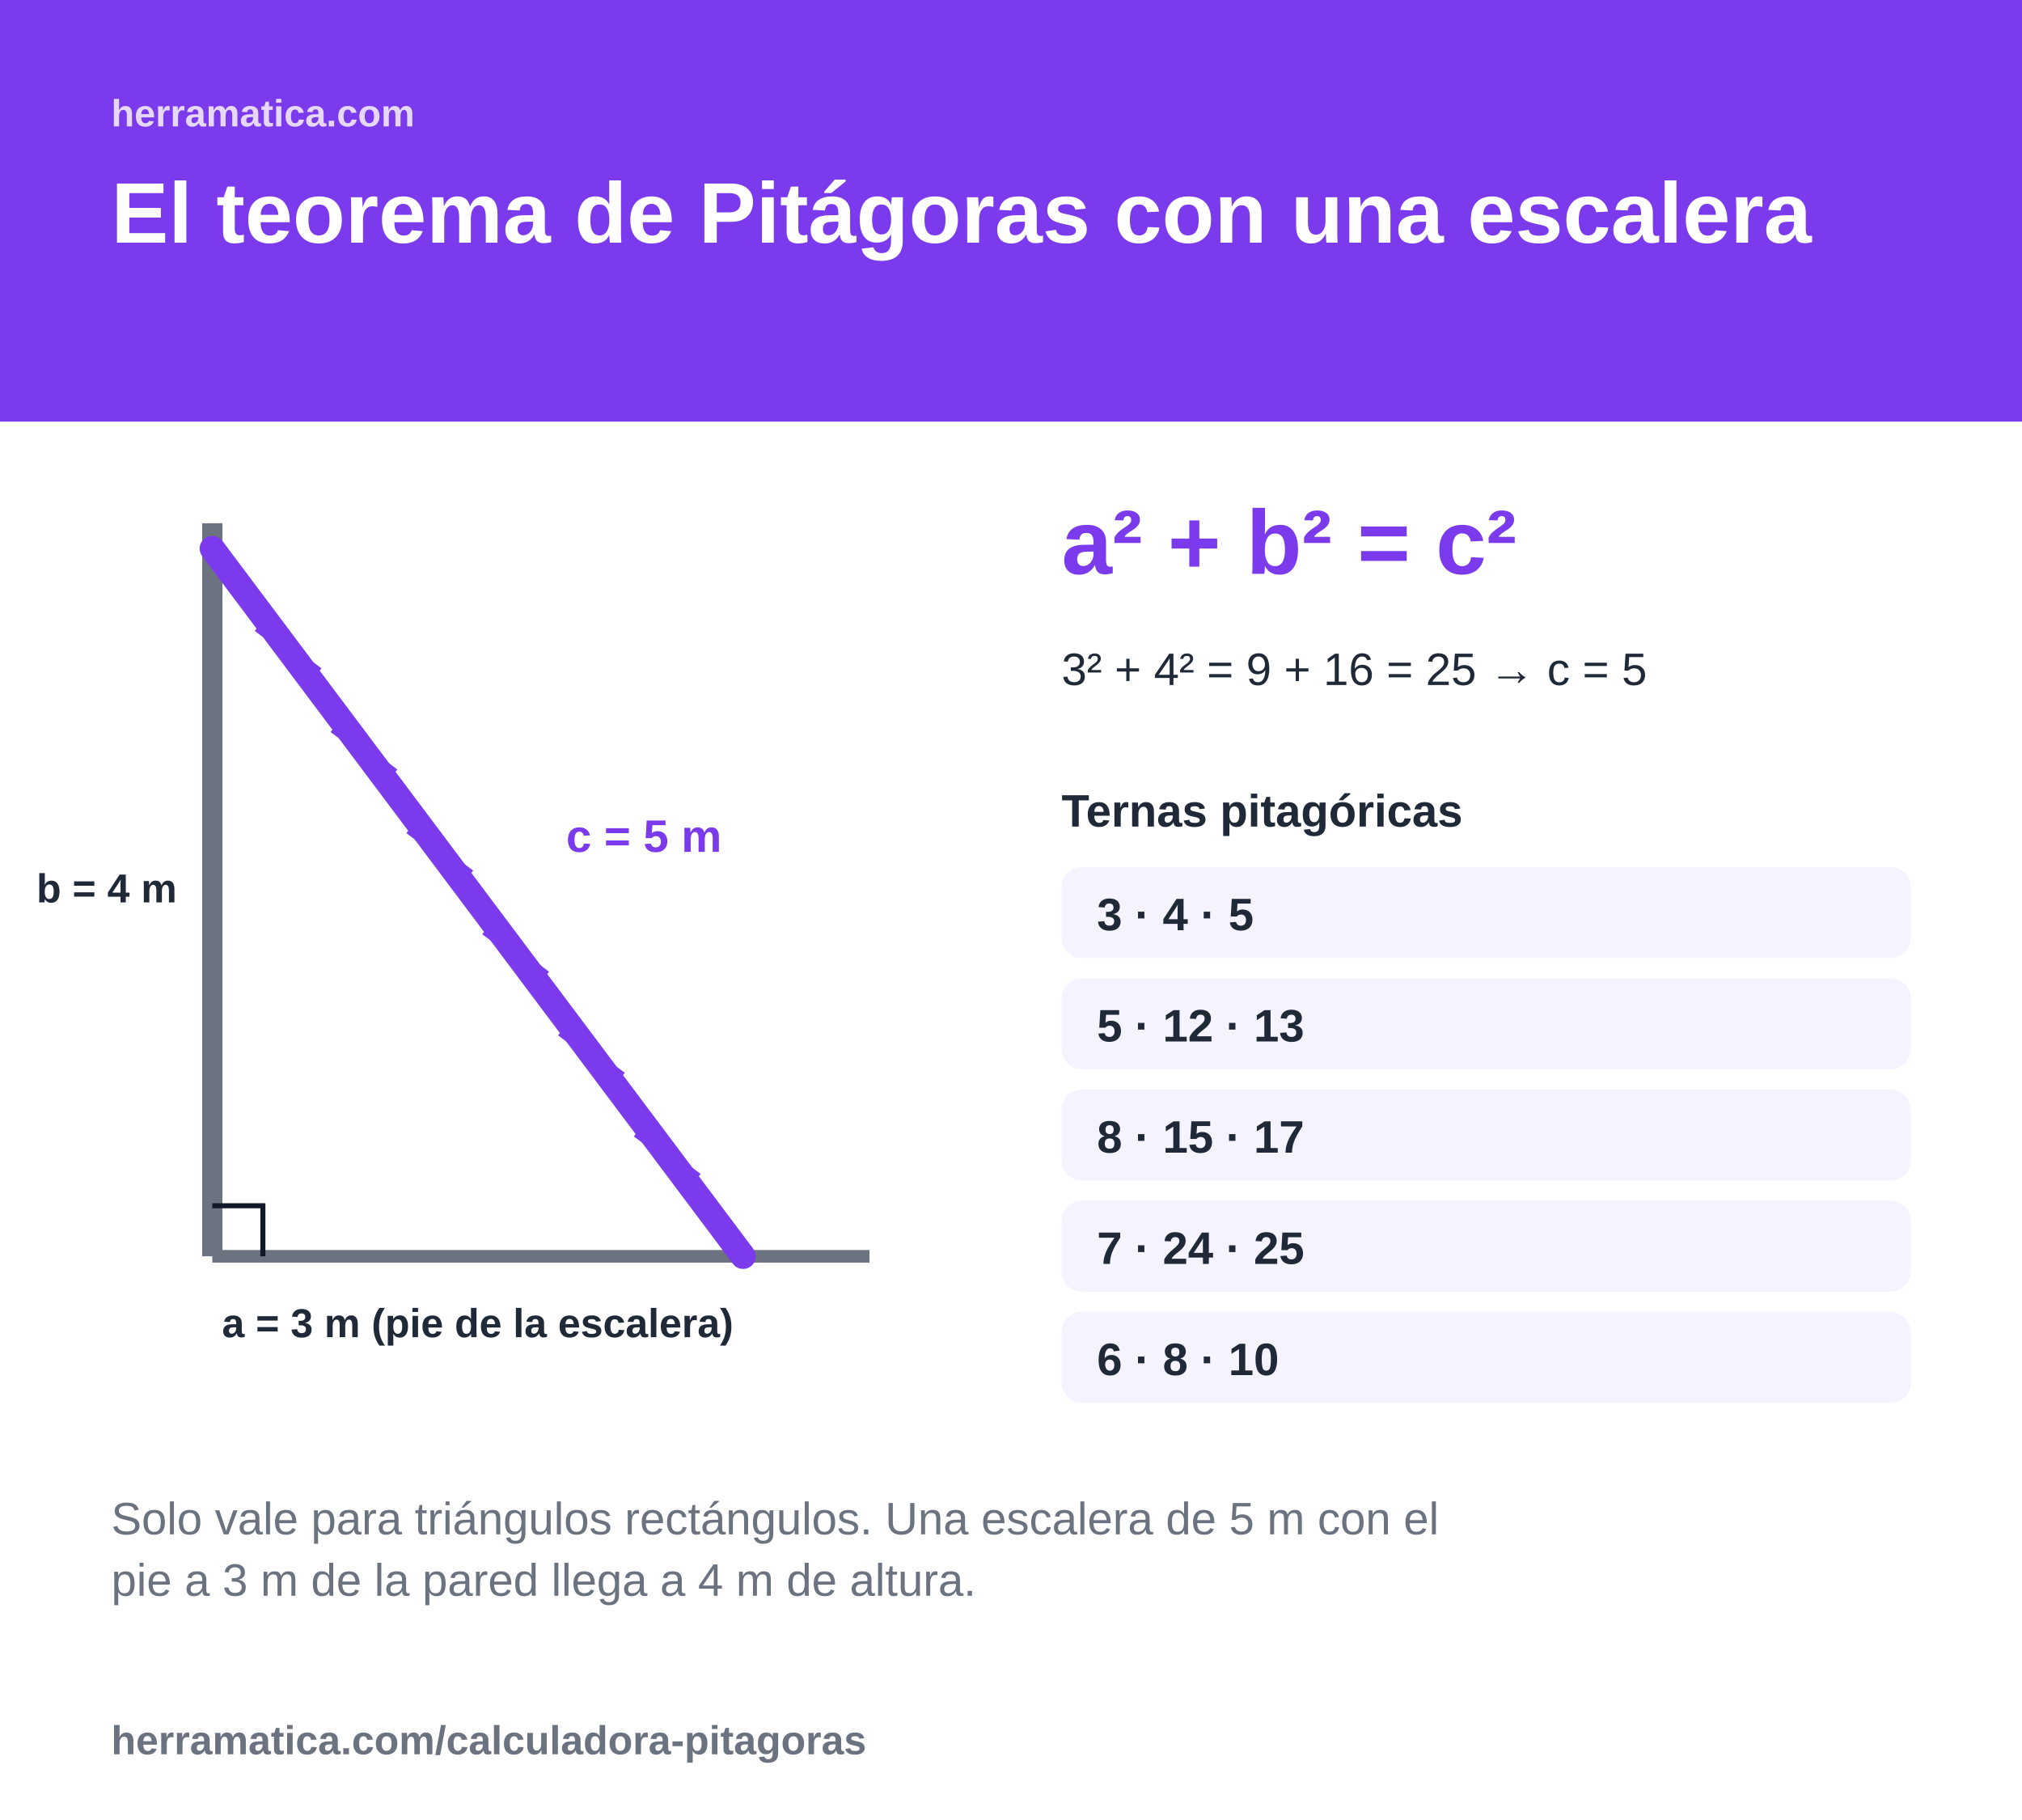
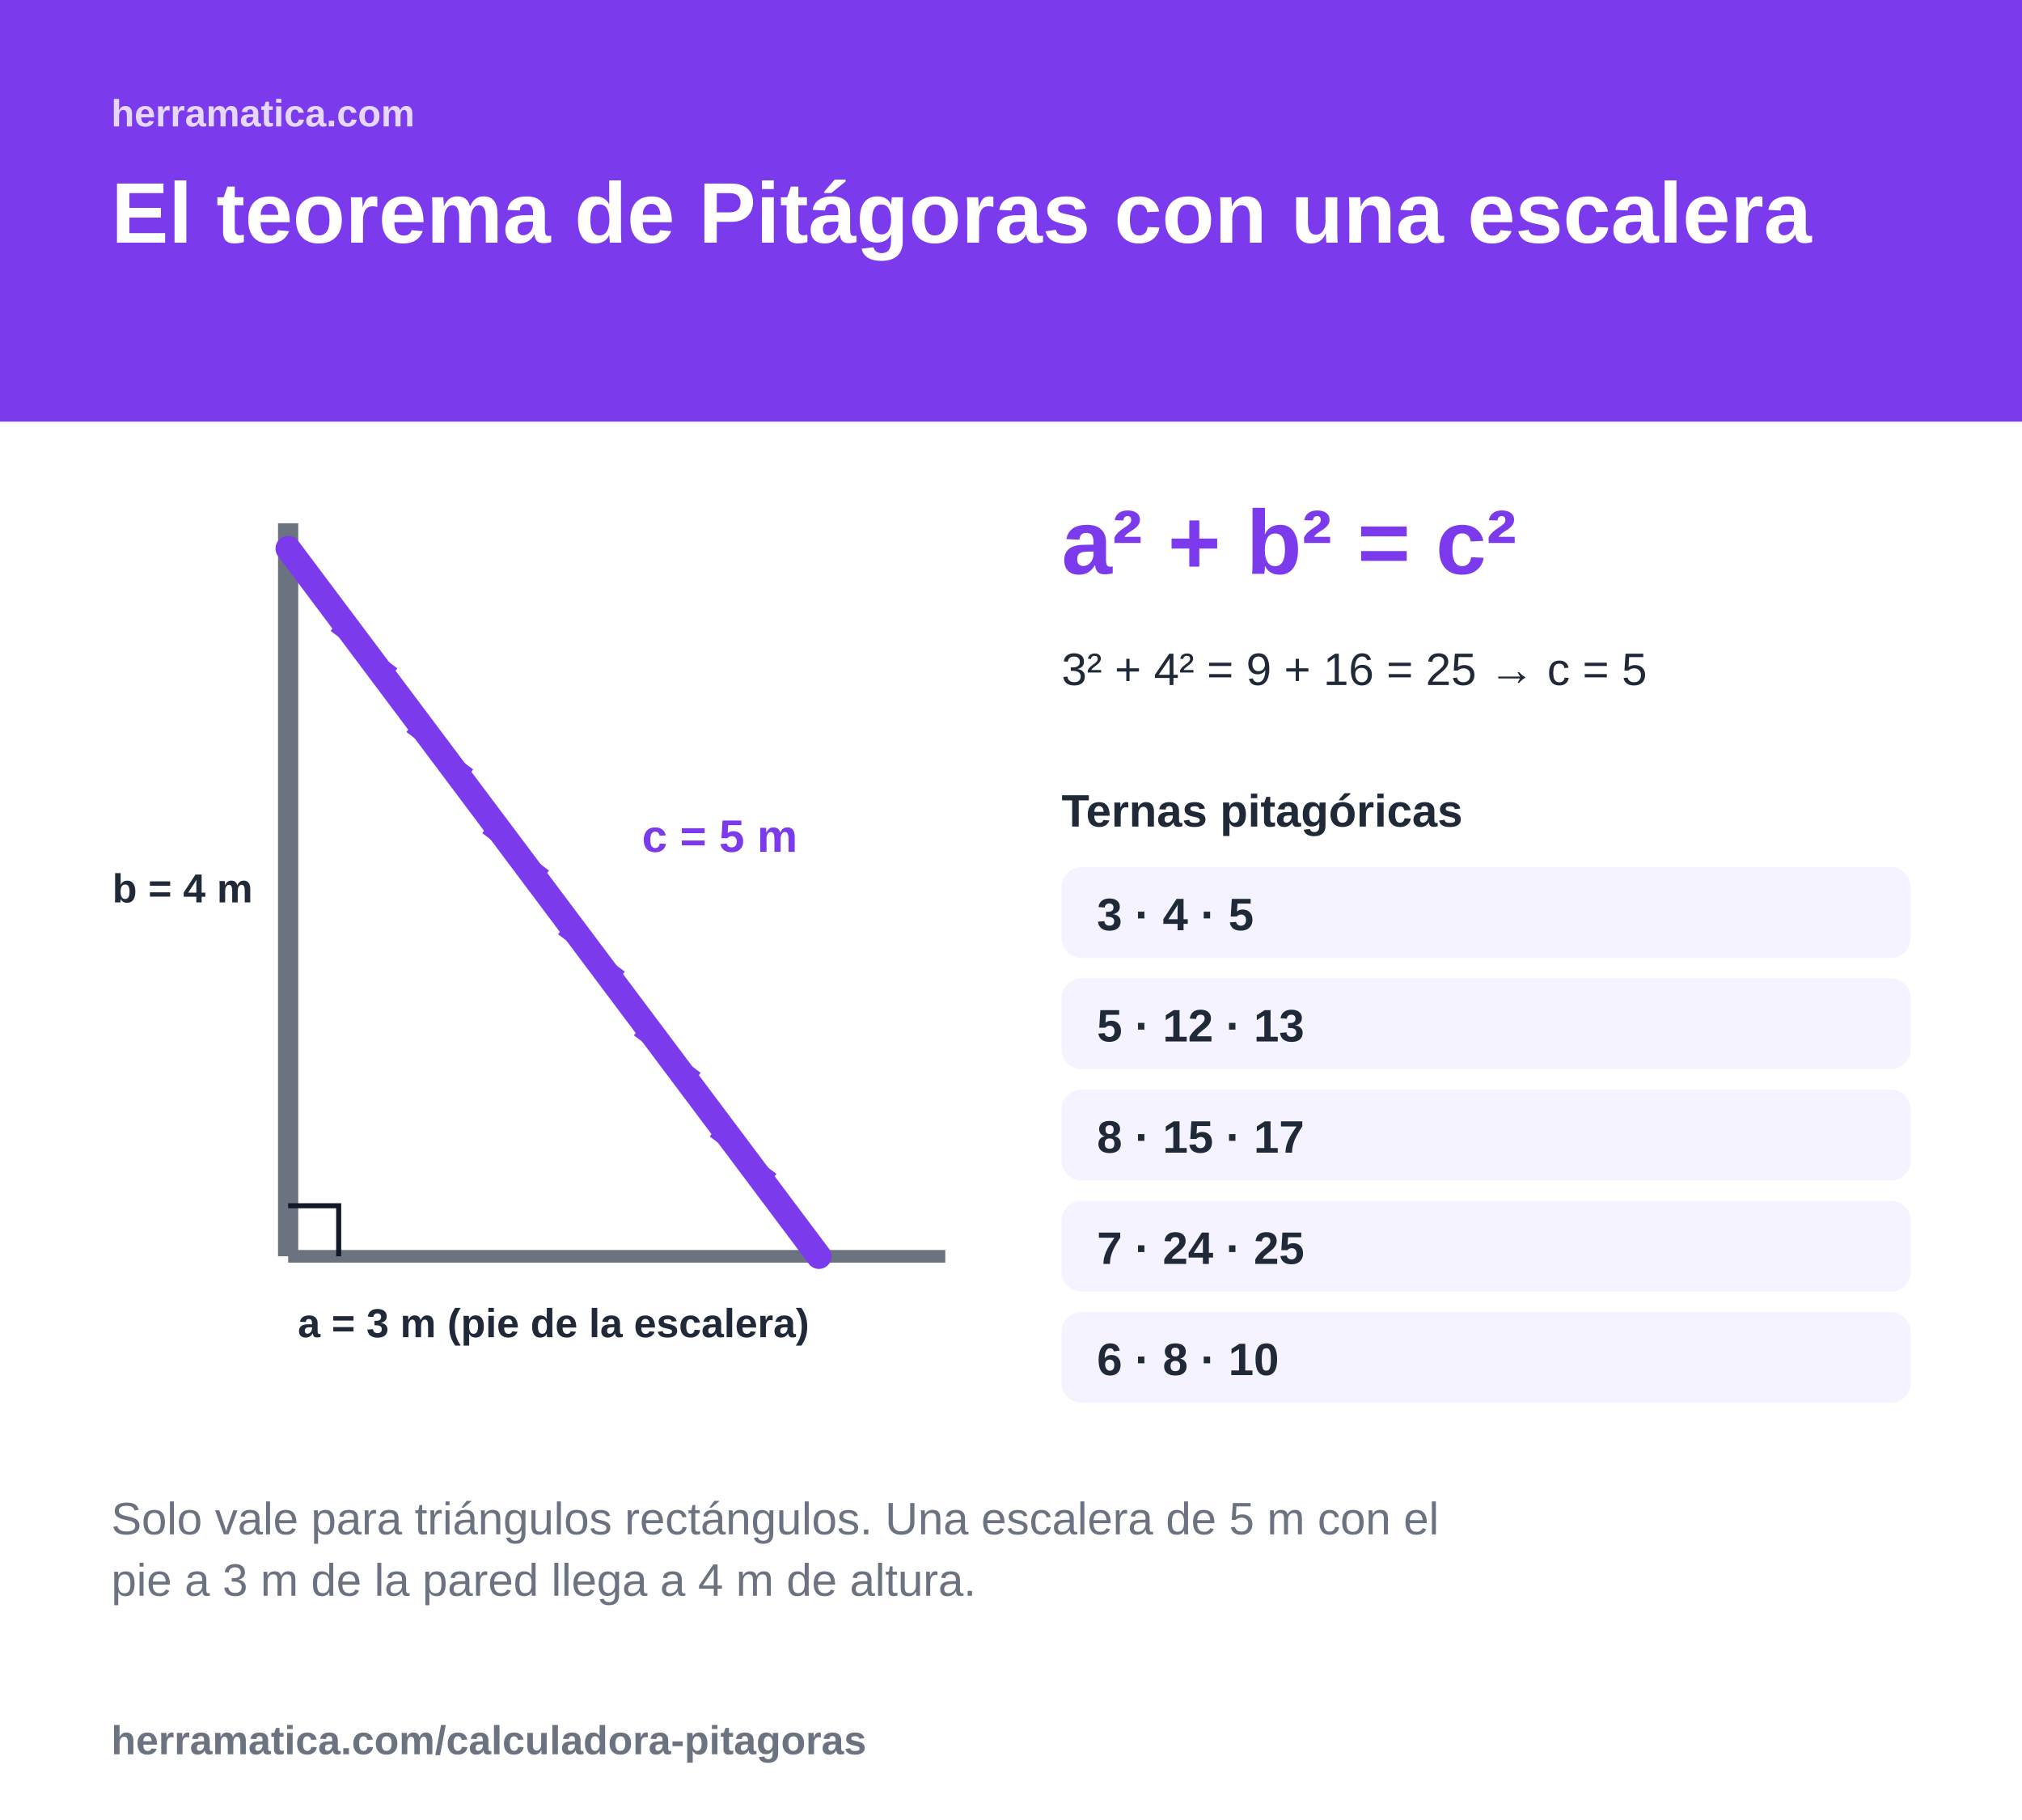
<svg xmlns="http://www.w3.org/2000/svg" viewBox="0 0 800 720" width="800" height="720">
  <rect width="800" height="720" fill="#FFFFFF" />
  <rect width="800" height="166.8" fill="#7C3AED" />
  <text x="44" y="50" font-family="Trebuchet MS, Arial, sans-serif" font-size="15" font-weight="700" fill="rgba(255,255,255,0.8)" text-anchor="start">herramatica.com</text>
  <text x="44" y="96" font-family="Trebuchet MS, Arial, sans-serif" font-size="34" font-weight="700" fill="#FFFFFF" text-anchor="start">El teorema de Pitágoras con una escalera</text>
  <g transform="translate(0,27)">
-     <line x1="84" y1="470" x2="344" y2="470" stroke="#6B7280" stroke-width="5" />
-     <line x1="84" y1="470" x2="84" y2="180" stroke="#6B7280" stroke-width="8" />
-     <line x1="294" y1="470" x2="84" y2="190" stroke="#7C3AED" stroke-width="10" stroke-linecap="round" />
-     <line x1="252" y1="421" x2="276" y2="439" stroke="#7C3AED" stroke-width="4" />
-     <line x1="222" y1="381" x2="246" y2="399" stroke="#7C3AED" stroke-width="4" />
-     <line x1="192" y1="341" x2="216" y2="359" stroke="#7C3AED" stroke-width="4" />
-     <line x1="162" y1="301" x2="186" y2="319" stroke="#7C3AED" stroke-width="4" />
-     <line x1="132" y1="261" x2="156" y2="279" stroke="#7C3AED" stroke-width="4" />
-     <line x1="102" y1="221" x2="126" y2="239" stroke="#7C3AED" stroke-width="4" />
-     <path d="M84,450 h20 v20" fill="none" stroke="#111827" stroke-width="2" />
-     <text x="189" y="502" font-family="Trebuchet MS, Arial, sans-serif" font-size="16" font-weight="700" fill="#1F2937" text-anchor="middle">a = 3 m (pie de la escalera)</text>
-     <text x="70" y="330" font-family="Trebuchet MS, Arial, sans-serif" font-size="16" font-weight="700" fill="#1F2937" text-anchor="end">b = 4 m</text>
-     <text x="224" y="310" font-family="Trebuchet MS, Arial, sans-serif" font-size="18" font-weight="700" fill="#7C3AED" text-anchor="start">c = 5 m</text>
+     <line x1="114" y1="470" x2="374" y2="470" stroke="#6B7280" stroke-width="5" />
+     <line x1="114" y1="470" x2="114" y2="180" stroke="#6B7280" stroke-width="8" />
+     <line x1="324" y1="470" x2="114" y2="190" stroke="#7C3AED" stroke-width="10" stroke-linecap="round" />
+     <line x1="282" y1="421" x2="306" y2="439" stroke="#7C3AED" stroke-width="4" />
+     <line x1="252" y1="381" x2="276" y2="399" stroke="#7C3AED" stroke-width="4" />
+     <line x1="222" y1="341" x2="246" y2="359" stroke="#7C3AED" stroke-width="4" />
+     <line x1="192" y1="301" x2="216" y2="319" stroke="#7C3AED" stroke-width="4" />
+     <line x1="162" y1="261" x2="186" y2="279" stroke="#7C3AED" stroke-width="4" />
+     <line x1="132" y1="221" x2="156" y2="239" stroke="#7C3AED" stroke-width="4" />
+     <path d="M114,450 h20 v20" fill="none" stroke="#111827" stroke-width="2" />
+     <text x="219" y="502" font-family="Trebuchet MS, Arial, sans-serif" font-size="16" font-weight="700" fill="#1F2937" text-anchor="middle">a = 3 m (pie de la escalera)</text>
+     <text x="100" y="330" font-family="Trebuchet MS, Arial, sans-serif" font-size="16" font-weight="700" fill="#1F2937" text-anchor="end">b = 4 m</text>
+     <text x="254" y="310" font-family="Trebuchet MS, Arial, sans-serif" font-size="18" font-weight="700" fill="#7C3AED" text-anchor="start">c = 5 m</text>
    <text x="420" y="200" font-family="Trebuchet MS, Arial, sans-serif" font-size="36" font-weight="700" fill="#7C3AED" text-anchor="start">a² + b² = c²</text>
    <text x="420" y="244" font-family="Trebuchet MS, Arial, sans-serif" font-size="18" font-weight="400" fill="#1F2937" text-anchor="start">3² + 4² = 9 + 16 = 25 → c = 5</text>
    <text x="420" y="300" font-family="Trebuchet MS, Arial, sans-serif" font-size="18" font-weight="700" fill="#1F2937" text-anchor="start">Ternas pitagóricas</text>
    <rect x="420" y="316" width="336" height="36" rx="8" fill="#F5F3FF" />
    <text x="434" y="341" font-family="Trebuchet MS, Arial, sans-serif" font-size="18" font-weight="700" fill="#1F2937" text-anchor="start">3 · 4 · 5</text>
    <rect x="420" y="360" width="336" height="36" rx="8" fill="#F5F3FF" />
    <text x="434" y="385" font-family="Trebuchet MS, Arial, sans-serif" font-size="18" font-weight="700" fill="#1F2937" text-anchor="start">5 · 12 · 13</text>
    <rect x="420" y="404" width="336" height="36" rx="8" fill="#F5F3FF" />
    <text x="434" y="429" font-family="Trebuchet MS, Arial, sans-serif" font-size="18" font-weight="700" fill="#1F2937" text-anchor="start">8 · 15 · 17</text>
    <rect x="420" y="448" width="336" height="36" rx="8" fill="#F5F3FF" />
    <text x="434" y="473" font-family="Trebuchet MS, Arial, sans-serif" font-size="18" font-weight="700" fill="#1F2937" text-anchor="start">7 · 24 · 25</text>
    <rect x="420" y="492" width="336" height="36" rx="8" fill="#F5F3FF" />
    <text x="434" y="517" font-family="Trebuchet MS, Arial, sans-serif" font-size="18" font-weight="700" fill="#1F2937" text-anchor="start">6 · 8 · 10</text>
    <text x="44" y="580" font-family="Trebuchet MS, Arial, sans-serif" font-size="18" font-weight="400" fill="#6B7280" text-anchor="start">Solo vale para triángulos rectángulos. Una escalera de 5 m con el</text>
    <text x="44" y="604.3" font-family="Trebuchet MS, Arial, sans-serif" font-size="18" font-weight="400" fill="#6B7280" text-anchor="start">pie a 3 m de la pared llega a 4 m de altura.</text>
  </g>
  <text x="44" y="694" font-family="Trebuchet MS, Arial, sans-serif" font-size="16" font-weight="700" fill="#6B7280" text-anchor="start">herramatica.com/calculadora-pitagoras</text>
</svg>
